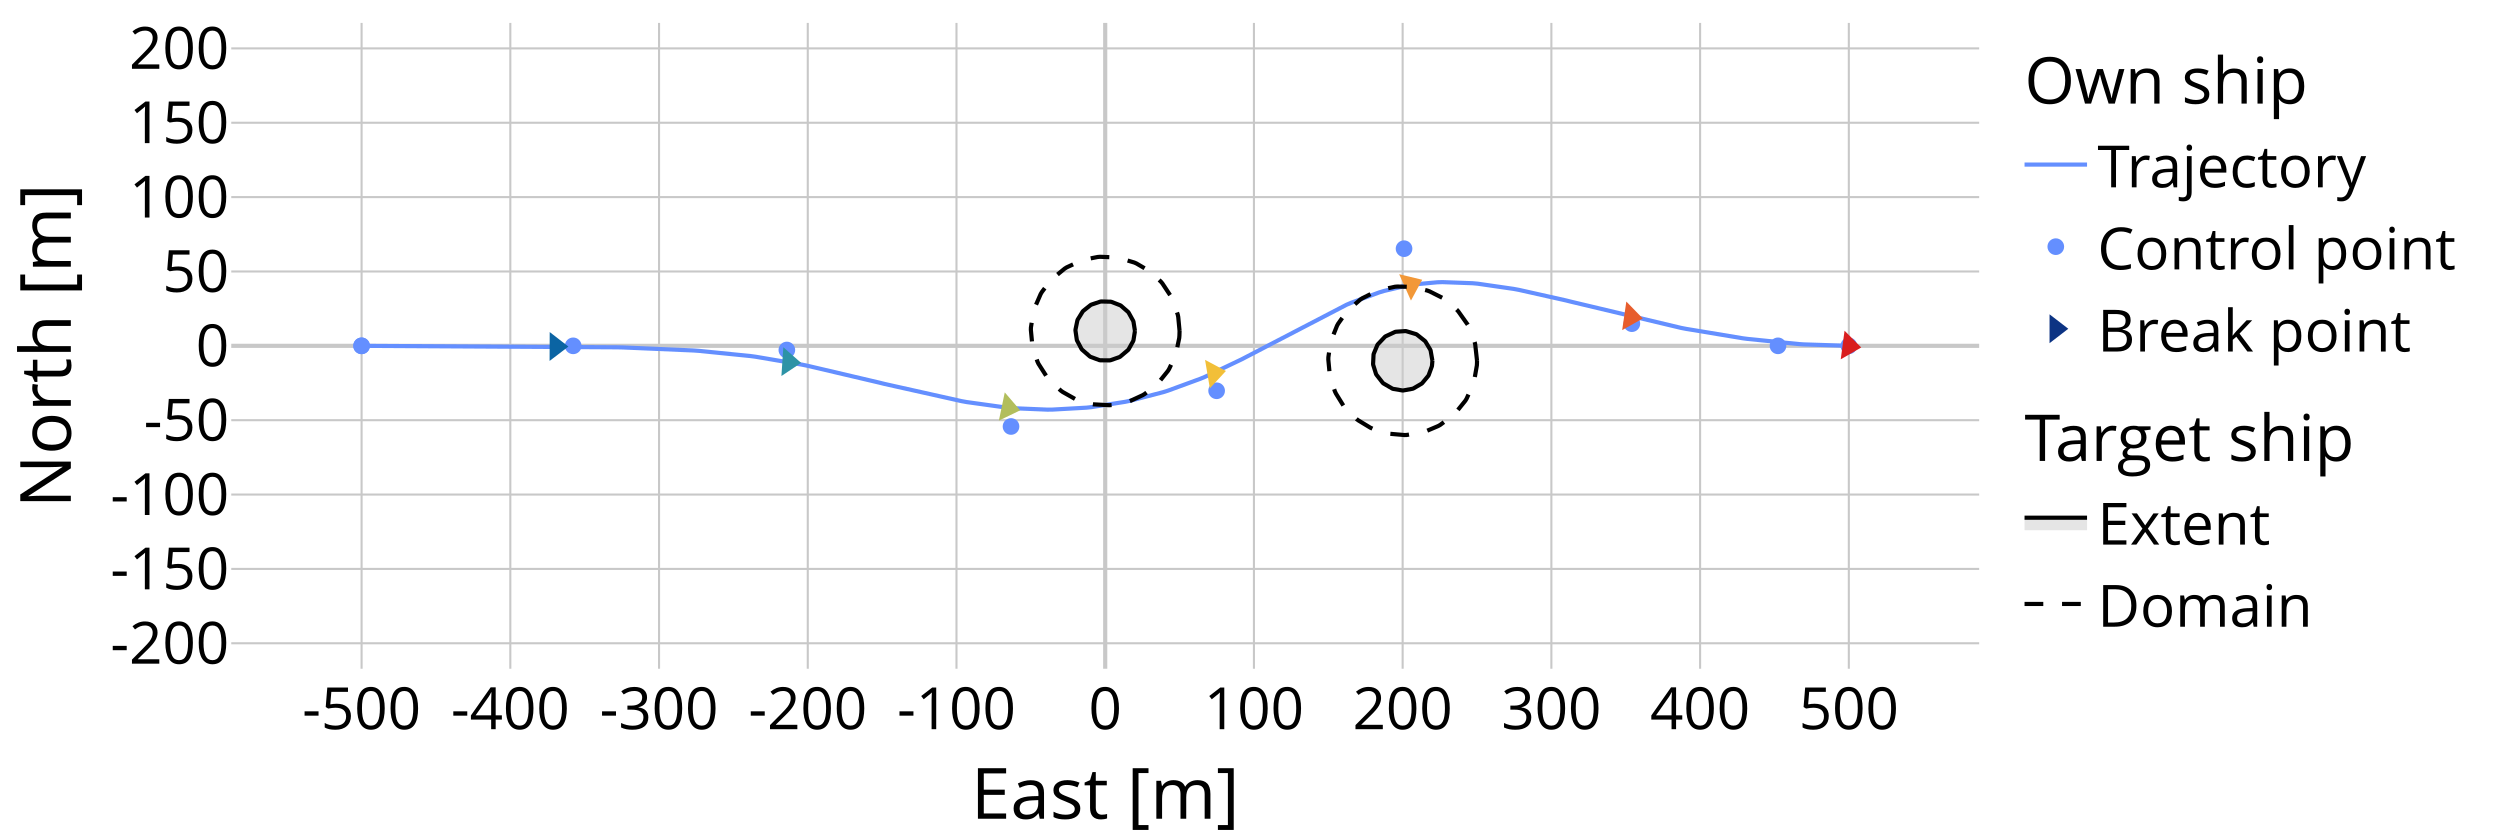
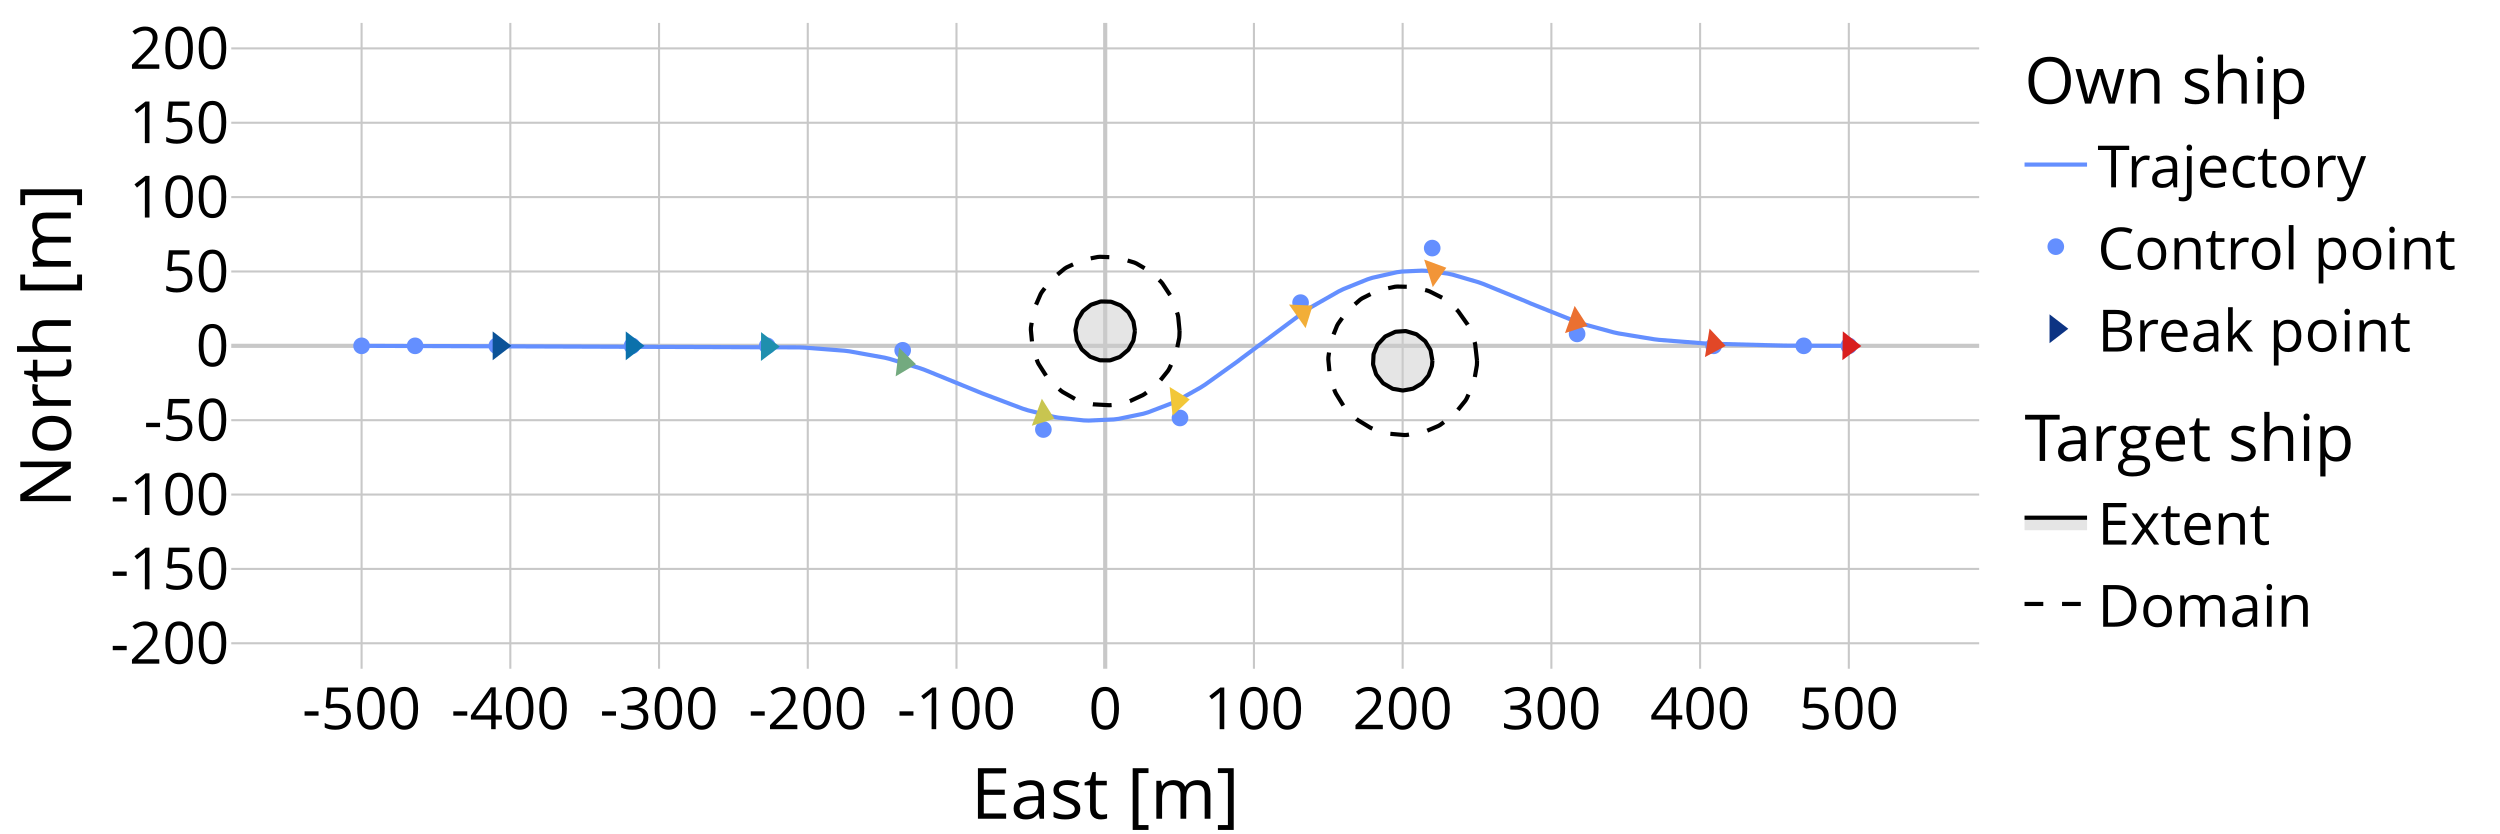
<svg xmlns="http://www.w3.org/2000/svg" class="main-svg" width="1200" height="400" style="" viewBox="0 0 1200 400">
  <rect x="0" y="0" width="1200" height="400" style="fill: rgb(255, 255, 255); fill-opacity: 1;" />
-   <defs id="defs-1f3cbf">
+   <defs id="defs-5dfc37">
    <g class="clips">
-       <clipPath id="clip1f3cbfxyplot" class="plotclip">
+       <clipPath id="clip5dfc37xyplot" class="plotclip">
        <rect width="839" height="310" />
      </clipPath>
-       <clipPath class="axesclip" id="clip1f3cbfx">
+       <clipPath class="axesclip" id="clip5dfc37x">
        <rect x="111" y="0" width="839" height="400" />
      </clipPath>
-       <clipPath class="axesclip" id="clip1f3cbfy">
+       <clipPath class="axesclip" id="clip5dfc37y">
        <rect x="0" y="11" width="1200" height="310" />
      </clipPath>
-       <clipPath class="axesclip" id="clip1f3cbfxy">
+       <clipPath class="axesclip" id="clip5dfc37xy">
        <rect x="111" y="11" width="839" height="310" />
      </clipPath>
    </g>
    <g class="gradients" />
    <g class="patterns" />
  </defs>
  <g class="bglayer" />
  <g class="layer-below">
    <g class="imagelayer" />
    <g class="shapelayer" />
  </g>
  <g class="cartesianlayer">
    <g class="subplot xy">
      <g class="layer-subplot">
        <g class="shapelayer" />
        <g class="imagelayer" />
      </g>
      <g class="minor-gridlayer">
        <g class="x" />
        <g class="y" />
      </g>
      <g class="gridlayer">
        <g class="x">
          <path class="xgrid crisp" transform="translate(173.56,0)" d="M0,11v310" style="stroke: rgb(200, 200, 200); stroke-opacity: 1; stroke-width: 1px;" />
          <path class="xgrid crisp" transform="translate(244.95,0)" d="M0,11v310" style="stroke: rgb(200, 200, 200); stroke-opacity: 1; stroke-width: 1px;" />
          <path class="xgrid crisp" transform="translate(316.34,0)" d="M0,11v310" style="stroke: rgb(200, 200, 200); stroke-opacity: 1; stroke-width: 1px;" />
          <path class="xgrid crisp" transform="translate(387.73,0)" d="M0,11v310" style="stroke: rgb(200, 200, 200); stroke-opacity: 1; stroke-width: 1px;" />
          <path class="xgrid crisp" transform="translate(459.11,0)" d="M0,11v310" style="stroke: rgb(200, 200, 200); stroke-opacity: 1; stroke-width: 1px;" />
          <path class="xgrid crisp" transform="translate(601.89,0)" d="M0,11v310" style="stroke: rgb(200, 200, 200); stroke-opacity: 1; stroke-width: 1px;" />
          <path class="xgrid crisp" transform="translate(673.27,0)" d="M0,11v310" style="stroke: rgb(200, 200, 200); stroke-opacity: 1; stroke-width: 1px;" />
          <path class="xgrid crisp" transform="translate(744.66,0)" d="M0,11v310" style="stroke: rgb(200, 200, 200); stroke-opacity: 1; stroke-width: 1px;" />
          <path class="xgrid crisp" transform="translate(816.05,0)" d="M0,11v310" style="stroke: rgb(200, 200, 200); stroke-opacity: 1; stroke-width: 1px;" />
          <path class="xgrid crisp" transform="translate(887.44,0)" d="M0,11v310" style="stroke: rgb(200, 200, 200); stroke-opacity: 1; stroke-width: 1px;" />
        </g>
        <g class="y">
          <path class="ygrid crisp" transform="translate(0,308.77)" d="M111,0h839" style="stroke: rgb(200, 200, 200); stroke-opacity: 1; stroke-width: 1px;" />
          <path class="ygrid crisp" transform="translate(0,273.08)" d="M111,0h839" style="stroke: rgb(200, 200, 200); stroke-opacity: 1; stroke-width: 1px;" />
          <path class="ygrid crisp" transform="translate(0,237.39)" d="M111,0h839" style="stroke: rgb(200, 200, 200); stroke-opacity: 1; stroke-width: 1px;" />
          <path class="ygrid crisp" transform="translate(0,201.69)" d="M111,0h839" style="stroke: rgb(200, 200, 200); stroke-opacity: 1; stroke-width: 1px;" />
          <path class="ygrid crisp" transform="translate(0,130.31)" d="M111,0h839" style="stroke: rgb(200, 200, 200); stroke-opacity: 1; stroke-width: 1px;" />
          <path class="ygrid crisp" transform="translate(0,94.61)" d="M111,0h839" style="stroke: rgb(200, 200, 200); stroke-opacity: 1; stroke-width: 1px;" />
          <path class="ygrid crisp" transform="translate(0,58.92)" d="M111,0h839" style="stroke: rgb(200, 200, 200); stroke-opacity: 1; stroke-width: 1px;" />
          <path class="ygrid crisp" transform="translate(0,23.23)" d="M111,0h839" style="stroke: rgb(200, 200, 200); stroke-opacity: 1; stroke-width: 1px;" />
        </g>
      </g>
      <g class="zerolinelayer">
        <path class="xzl zl crisp" transform="translate(530.5,0)" d="M0,11v310" style="stroke: rgb(200, 200, 200); stroke-opacity: 1; stroke-width: 2px;" />
        <path class="yzl zl crisp" transform="translate(0,166)" d="M111,0h839" style="stroke: rgb(200, 200, 200); stroke-opacity: 1; stroke-width: 2px;" />
      </g>
      <g class="layer-between">
        <g class="shapelayer" />
        <g class="imagelayer" />
      </g>
      <path class="xlines-below" />
      <path class="ylines-below" />
      <g class="overlines-below" />
      <g class="xaxislayer-below" />
      <g class="yaxislayer-below" />
      <g class="overaxes-below" />
      <g class="overplot">
-         <g class="xy" transform="translate(111,11)" clip-path="url(#clip1f3cbfxyplot)">
+         <g class="xy" transform="translate(111,11)" clip-path="url(#clip5dfc37xyplot)">
          <g class="scatterlayer mlayer">
-             <g class="trace scatter traceb32859" style="stroke-miterlimit: 2; opacity: 1;">
-               <g class="fills" />
-               <g class="errorbars" />
-               <g class="lines">
-                 <path class="js-line" d="M62.56,155L185.21,155.71L187.94,155.77L221.93,157.23L224.45,157.41L249.28,159.91L251.74,160.24L273.86,164.01L276.33,164.51L311.02,172.65L313.5,173.27L350.55,181.55L353,181.99L372.46,184.7L374.87,184.92L391.63,185.62L394,185.61L410.49,184.68L412.82,184.43L429.03,181.88L431.33,181.4L447.27,177.25L449.53,176.54L465.2,170.8L467.42,169.87L485.01,161.47L487.2,160.33L535.34,135.28L537.56,134.33L551.05,129.35L553.33,128.66L564.84,125.96L567.17,125.58L578.99,124.49L581.38,124.42L595.89,124.95L598.34,125.18L615.62,127.68L618.11,128.15L640.67,133.21L643.19,133.84L695.89,146.39L698.38,146.87L725.56,151.38L728.02,151.7L752.39,154.15L754.81,154.31L776.44,155" style="vector-effect: none; fill: none; stroke: rgb(100, 143, 255); stroke-opacity: 1; stroke-width: 2px; opacity: 1;" />
-               </g>
-               <g class="points" />
-               <g class="text" />
-             </g>
-             <g class="trace scatter tracee69560" style="stroke-miterlimit: 2; opacity: 1;">
+             <g class="trace scatter trace4c0be0" style="stroke-miterlimit: 2; opacity: 1;">
+               <g class="fills" />
+               <g class="errorbars" />
+               <g class="lines">
+                 <path class="js-line" d="M62.56,155L272.72,155.75L275.11,155.85L294.31,157.34L296.72,157.64L313.64,160.69L316.07,161.28L330.7,165.78L333.15,166.67L357.75,176.7L360.21,177.72L379.9,185.16L382.36,185.94L394.61,189.03L397.05,189.48L409.19,190.79L411.6,190.87L423.59,190.33L425.97,190.04L437.76,187.6L440.09,186.91L451.62,182.51L453.9,181.43L465.14,175.09L467.37,173.67L482.79,162.66L484.98,160.99L515.78,138.05L518.02,136.6L531.59,128.86L533.87,127.75L545.43,123.08L547.76,122.33L559.56,119.66L561.94,119.34L571.55,118.9L573.98,119.01L583.76,120.3L586.23,120.83L598.65,124.47L601.15,125.36L621.22,133.58L623.74,134.67L646.25,143.68L648.73,144.5L663.5,148.52L665.95,149.05L682.98,151.85L685.39,152.14L707.07,153.84L709.47,153.96L745.39,154.9L747.78,154.92L776.44,155" style="vector-effect: none; fill: none; stroke: rgb(100, 143, 255); stroke-opacity: 1; stroke-width: 2px; opacity: 1;" />
+               </g>
+               <g class="points" />
+               <g class="text" />
+             </g>
+             <g class="trace scatter trace73c33b" style="stroke-miterlimit: 2; opacity: 1;">
              <g class="fills" />
              <g class="errorbars" />
              <g class="lines" />
              <g class="points">
                <path class="point" transform="translate(62.56,155)" d="M4,0A4,4 0 1,1 0,-4A4,4 0 0,1 4,0Z" style="opacity: 1; stroke-width: 0px; fill: rgb(100, 143, 255); fill-opacity: 1;" />
-                 <path class="point" transform="translate(62.56,155)" d="M4,0A4,4 0 1,1 0,-4A4,4 0 0,1 4,0Z" style="opacity: 1; stroke-width: 0px; fill: rgb(100, 143, 255); fill-opacity: 1;" />
-                 <path class="point" transform="translate(164.13,155)" d="M4,0A4,4 0 1,1 0,-4A4,4 0 0,1 4,0Z" style="opacity: 1; stroke-width: 0px; fill: rgb(100, 143, 255); fill-opacity: 1;" />
-                 <path class="point" transform="translate(266.69,157)" d="M4,0A4,4 0 1,1 0,-4A4,4 0 0,1 4,0Z" style="opacity: 1; stroke-width: 0px; fill: rgb(100, 143, 255); fill-opacity: 1;" />
-                 <path class="point" transform="translate(374.29,193.71)" d="M4,0A4,4 0 1,1 0,-4A4,4 0 0,1 4,0Z" style="opacity: 1; stroke-width: 0px; fill: rgb(100, 143, 255); fill-opacity: 1;" />
-                 <path class="point" transform="translate(472.98,176.57)" d="M4,0A4,4 0 1,1 0,-4A4,4 0 0,1 4,0Z" style="opacity: 1; stroke-width: 0px; fill: rgb(100, 143, 255); fill-opacity: 1;" />
-                 <path class="point" transform="translate(562.94,108.37)" d="M4,0A4,4 0 1,1 0,-4A4,4 0 0,1 4,0Z" style="opacity: 1; stroke-width: 0px; fill: rgb(100, 143, 255); fill-opacity: 1;" />
-                 <path class="point" transform="translate(672.29,144.36)" d="M4,0A4,4 0 1,1 0,-4A4,4 0 0,1 4,0Z" style="opacity: 1; stroke-width: 0px; fill: rgb(100, 143, 255); fill-opacity: 1;" />
-                 <path class="point" transform="translate(742.44,155)" d="M4,0A4,4 0 1,1 0,-4A4,4 0 0,1 4,0Z" style="opacity: 1; stroke-width: 0px; fill: rgb(100, 143, 255); fill-opacity: 1;" />
+                 <path class="point" transform="translate(88.25,155)" d="M4,0A4,4 0 1,1 0,-4A4,4 0 0,1 4,0Z" style="opacity: 1; stroke-width: 0px; fill: rgb(100, 143, 255); fill-opacity: 1;" />
+                 <path class="point" transform="translate(127.46,155)" d="M4,0A4,4 0 1,1 0,-4A4,4 0 0,1 4,0Z" style="opacity: 1; stroke-width: 0px; fill: rgb(100, 143, 255); fill-opacity: 1;" />
+                 <path class="point" transform="translate(192.36,155)" d="M4,0A4,4 0 1,1 0,-4A4,4 0 0,1 4,0Z" style="opacity: 1; stroke-width: 0px; fill: rgb(100, 143, 255); fill-opacity: 1;" />
+                 <path class="point" transform="translate(257.26,155)" d="M4,0A4,4 0 1,1 0,-4A4,4 0 0,1 4,0Z" style="opacity: 1; stroke-width: 0px; fill: rgb(100, 143, 255); fill-opacity: 1;" />
+                 <path class="point" transform="translate(322.29,157.14)" d="M4,0A4,4 0 1,1 0,-4A4,4 0 0,1 4,0Z" style="opacity: 1; stroke-width: 0px; fill: rgb(100, 143, 255); fill-opacity: 1;" />
+                 <path class="point" transform="translate(389.82,195.17)" d="M4,0A4,4 0 1,1 0,-4A4,4 0 0,1 4,0Z" style="opacity: 1; stroke-width: 0px; fill: rgb(100, 143, 255); fill-opacity: 1;" />
+                 <path class="point" transform="translate(455.39,189.63)" d="M4,0A4,4 0 1,1 0,-4A4,4 0 0,1 4,0Z" style="opacity: 1; stroke-width: 0px; fill: rgb(100, 143, 255); fill-opacity: 1;" />
+                 <path class="point" transform="translate(513.28,134.26)" d="M4,0A4,4 0 1,1 0,-4A4,4 0 0,1 4,0Z" style="opacity: 1; stroke-width: 0px; fill: rgb(100, 143, 255); fill-opacity: 1;" />
+                 <path class="point" transform="translate(576.46,108.08)" d="M4,0A4,4 0 1,1 0,-4A4,4 0 0,1 4,0Z" style="opacity: 1; stroke-width: 0px; fill: rgb(100, 143, 255); fill-opacity: 1;" />
+                 <path class="point" transform="translate(646.01,149.28)" d="M4,0A4,4 0 1,1 0,-4A4,4 0 0,1 4,0Z" style="opacity: 1; stroke-width: 0px; fill: rgb(100, 143, 255); fill-opacity: 1;" />
+                 <path class="point" transform="translate(711.54,155)" d="M4,0A4,4 0 1,1 0,-4A4,4 0 0,1 4,0Z" style="opacity: 1; stroke-width: 0px; fill: rgb(100, 143, 255); fill-opacity: 1;" />
+                 <path class="point" transform="translate(754.8,155)" d="M4,0A4,4 0 1,1 0,-4A4,4 0 0,1 4,0Z" style="opacity: 1; stroke-width: 0px; fill: rgb(100, 143, 255); fill-opacity: 1;" />
                <path class="point" transform="translate(776.44,155)" d="M4,0A4,4 0 1,1 0,-4A4,4 0 0,1 4,0Z" style="opacity: 1; stroke-width: 0px; fill: rgb(100, 143, 255); fill-opacity: 1;" />
              </g>
              <g class="text" />
            </g>
-             <g class="trace scatter tracebbb004" style="stroke-miterlimit: 2; opacity: 1;">
+             <g class="trace scatter trace574414" style="stroke-miterlimit: 2; opacity: 1;">
              <g class="fills" />
              <g class="errorbars" />
              <g class="lines" />
              <g class="points">
                <path class="point" transform="translate(62.56,155)" d="M0,0Z" style="opacity: 1; stroke-width: 0px; fill: rgb(12, 51, 131); fill-opacity: 1;" />
-                 <path class="point" transform="translate(155.83,155.33)" d="M-2.975,-6.941L-3.025,6.919L6,0.021Z" style="opacity: 1; stroke-width: 0px; fill: rgb(11, 100, 163); fill-opacity: 1;" />
-                 <path class="point" transform="translate(267.53,162.78)" d="M-2.532,-7.114L-3.454,6.715L5.987,0.399Z" style="opacity: 1; stroke-width: 0px; fill: rgb(45, 147, 166); fill-opacity: 1;" />
-                 <path class="point" transform="translate(372.81,184.73)" d="M-1.523,-7.396L-4.351,6.172L5.874,1.224Z" style="opacity: 1; stroke-width: 0px; fill: rgb(178, 190, 92); fill-opacity: 1;" />
-                 <path class="point" transform="translate(471.53,168.06)" d="M-4.112,-6.334L-1.804,7.333L5.916,-0.999Z" style="opacity: 1; stroke-width: 0px; fill: rgb(242, 191, 56); fill-opacity: 1;" />
-                 <path class="point" transform="translate(566.17,125.73)" d="M-5.568,-5.101L0.091,7.551L5.477,-2.45Z" style="opacity: 1; stroke-width: 0px; fill: rgb(242, 152, 56); fill-opacity: 1;" />
-                 <path class="point" transform="translate(671.61,141.02)" d="M-1.975,-7.289L-3.963,6.428L5.938,0.861Z" style="opacity: 1; stroke-width: 0px; fill: rgb(231, 93, 45); fill-opacity: 1;" />
-                 <path class="point" transform="translate(776.44,155)" d="M-2.057,-7.266L-3.89,6.473L5.947,0.793Z" style="opacity: 1; stroke-width: 0px; fill: rgb(217, 30, 30); fill-opacity: 1;" />
-               </g>
-               <g class="text" />
-             </g>
-             <g class="trace scatter trace1184fa" style="stroke-miterlimit: 2; opacity: 1;">
+                 <path class="point" transform="translate(128.48,155)" d="M-3,-6.93L-3,6.93L6,-3.6739403974420594e-16Z" style="opacity: 1; stroke-width: 0px; fill: rgb(11, 82, 151); fill-opacity: 1;" />
+                 <path class="point" transform="translate(192.36,155)" d="M-3,-6.93L-3,6.93L6,-3.6739403974420594e-16Z" style="opacity: 1; stroke-width: 0px; fill: rgb(11, 113, 171); fill-opacity: 1;" />
+                 <path class="point" transform="translate(257.28,155.36)" d="M-2.962,-6.946L-3.038,6.913L6,0.033Z" style="opacity: 1; stroke-width: 0px; fill: rgb(31, 143, 174); fill-opacity: 1;" />
+                 <path class="point" transform="translate(322.71,163.12)" d="M-2.162,-7.235L-3.796,6.528L5.958,0.707Z" style="opacity: 1; stroke-width: 0px; fill: rgb(115, 170, 127); fill-opacity: 1;" />
+                 <path class="point" transform="translate(389.49,187.91)" d="M-0.402,-7.541L-5.224,5.453L5.625,2.088Z" style="opacity: 1; stroke-width: 0px; fill: rgb(200, 197, 80); fill-opacity: 1;" />
+                 <path class="point" transform="translate(454.11,181.33)" d="M-3.687,-6.59L-2.282,7.198L5.969,-0.608Z" style="opacity: 1; stroke-width: 0px; fill: rgb(242, 199, 56); fill-opacity: 1;" />
+                 <path class="point" transform="translate(514.16,139.13)" d="M-6.439,-3.945L1.53,7.395L4.909,-3.45Z" style="opacity: 1; stroke-width: 0px; fill: rgb(242, 174, 56); fill-opacity: 1;" />
+                 <path class="point" transform="translate(577.52,119.31)" d="M-4.932,-5.719L-0.795,7.51L5.726,-1.791Z" style="opacity: 1; stroke-width: 0px; fill: rgb(242, 149, 56); fill-opacity: 1;" />
+                 <path class="point" transform="translate(645.34,143.36)" d="M-0.511,-7.534L-5.144,5.529L5.655,2.006Z" style="opacity: 1; stroke-width: 0px; fill: rgb(235, 112, 49); fill-opacity: 1;" />
+                 <path class="point" transform="translate(711.43,154.05)" d="M-1.856,-7.32L-4.067,6.363L5.923,0.957Z" style="opacity: 1; stroke-width: 0px; fill: rgb(226, 71, 39); fill-opacity: 1;" />
+                 <path class="point" transform="translate(776.44,155)" d="M-2.898,-6.973L-3.101,6.885L5.999,0.088Z" style="opacity: 1; stroke-width: 0px; fill: rgb(217, 30, 30); fill-opacity: 1;" />
+               </g>
+               <g class="text" />
+             </g>
+             <g class="trace scatter trace4a81a6" style="stroke-miterlimit: 2; opacity: 1;">
              <g class="fills">
                <g>
                  <path class="js-fill" d="M433.78,147.86L433.07,143.43L432.92,143L430.75,139.07L430.47,138.72L427.09,135.77L426.7,135.53L422.52,133.91L422.08,133.82L417.59,133.71L417.14,133.78L412.89,135.21L412.49,135.42L408.98,138.21L408.68,138.55L406.32,142.37L406.15,142.79L405.24,147.19L405.22,147.64L405.86,152.08L406,152.51L408.11,156.47L408.39,156.83L412.1,160.07L412.49,160.3L416.7,161.86L417.14,161.94L421.63,161.98L422.08,161.9L426.31,160.41L426.7,160.19L430.47,157L430.75,156.65L432.92,152.72L433.07,152.29L433.78,147.86Z" style="fill: rgb(204, 204, 204); fill-opacity: 0.5; stroke-width: 0;" />
                </g>
              </g>
              <g class="errorbars" />
              <g class="lines">
                <path class="js-line" d="M433.78,147.86L433.07,143.43L432.92,143L430.75,139.07L430.47,138.72L427.09,135.77L426.7,135.53L422.52,133.91L422.08,133.82L417.59,133.71L417.14,133.78L412.89,135.21L412.49,135.42L408.98,138.21L408.68,138.55L406.32,142.37L406.15,142.79L405.24,147.19L405.22,147.64L405.86,152.08L406,152.51L408.11,156.47L408.39,156.83L412.1,160.07L412.49,160.3L416.7,161.86L417.14,161.94L421.63,161.98L422.08,161.9L426.31,160.41L426.7,160.19L430.47,157L430.75,156.65L432.92,152.72L433.07,152.29L433.78,147.86" style="vector-effect: none; fill: none; stroke: rgb(0, 0, 0); stroke-opacity: 1; stroke-width: 2px; opacity: 1;" />
              </g>
              <g class="points" />
              <g class="text" />
            </g>
-             <g class="trace scatter tracebc6348" style="stroke-miterlimit: 2; opacity: 1;">
+             <g class="trace scatter tracead4c59" style="stroke-miterlimit: 2; opacity: 1;">
              <g class="fills" />
              <g class="errorbars" />
              <g class="lines">
                <path class="js-line" d="M455.19,147.86L454.55,141.14L454.33,140.04L451.76,132.59L451.26,131.58L446.92,125.01L446.19,124.16L441.25,119.56L440.34,118.89L434.51,115.48L433.48,115.02L425.94,112.75L424.83,112.57L416.97,112.26L415.84,112.36L409.22,113.68L408.15,114.02L401.01,117.33L400.05,117.93L393.96,122.92L393.19,123.74L389.12,129.13L388.54,130.1L385.4,137.31L385.08,138.4L383.85,146.17L383.81,147.3L384.56,155.14L384.8,156.23L387,162.62L387.48,163.64L391.72,170.27L392.44,171.14L398.2,176.5L399.12,177.16L405,180.48L406.04,180.92L412.5,182.86L413.61,183.07L421.47,183.5L422.6,183.42L430.32,181.88L431.38,181.52L437.51,178.68L438.47,178.09L443.83,173.98L444.64,173.2L449.58,167.07L450.17,166.11L453.06,160.01L453.43,158.94L455.03,151.24L455.12,150.11L455.19,147.86" style="vector-effect: none; fill: none; stroke: rgb(0, 0, 0); stroke-opacity: 1; stroke-dasharray: 9px, 9px; stroke-width: 2px; opacity: 1;" />
              </g>
              <g class="points" />
              <g class="text" />
            </g>
-             <g class="trace scatter tracec55b66" style="stroke-miterlimit: 2; opacity: 1;">
+             <g class="trace scatter trace1375f8" style="stroke-miterlimit: 2; opacity: 1;">
              <g class="fills">
                <g>
                  <path class="js-fill" d="M576.55,162.14L575.7,157.28L575.54,156.86L573.24,153L572.95,152.66L569.09,149.59L568.69,149.38L563.96,147.96L563.51,147.92L559.03,148.23L558.6,148.34L554.12,150.42L553.75,150.68L550.36,154.27L550.12,154.65L548.4,158.79L548.3,159.23L548.08,163.71L548.14,164.16L549.47,168.45L549.67,168.85L552.71,172.74L553.05,173.04L557.31,175.52L557.73,175.67L562.16,176.42L562.61,176.41L567.03,175.6L567.45,175.44L571.33,173.18L571.67,172.89L574.54,169.44L574.77,169.05L576.3,164.83L576.37,164.38L576.55,162.14Z" style="fill: rgb(204, 204, 204); fill-opacity: 0.5; stroke-width: 0;" />
                </g>
              </g>
              <g class="errorbars" />
              <g class="lines">
                <path class="js-line" d="M576.55,162.14L575.7,157.28L575.54,156.86L573.24,153L572.95,152.66L569.09,149.59L568.69,149.38L563.96,147.96L563.51,147.92L559.03,148.23L558.6,148.34L554.12,150.42L553.75,150.68L550.36,154.27L550.12,154.65L548.4,158.79L548.3,159.23L548.08,163.71L548.14,164.16L549.47,168.45L549.67,168.85L552.71,172.74L553.05,173.04L557.31,175.52L557.73,175.67L562.16,176.42L562.61,176.41L567.03,175.6L567.45,175.44L571.33,173.18L571.67,172.89L574.54,169.44L574.77,169.05L576.3,164.83L576.37,164.38L576.55,162.14" style="vector-effect: none; fill: none; stroke: rgb(0, 0, 0); stroke-opacity: 1; stroke-width: 2px; opacity: 1;" />
              </g>
              <g class="points" />
              <g class="text" />
            </g>
-             <g class="trace scatter trace113bf9" style="stroke-miterlimit: 2; opacity: 1;">
+             <g class="trace scatter trace313758" style="stroke-miterlimit: 2; opacity: 1;">
              <g class="fills" />
              <g class="errorbars" />
              <g class="lines">
                <path class="js-line" d="M597.97,162.14L597.1,154.31L596.84,153.22L594.04,145.86L593.51,144.86L588.96,138.44L588.2,137.61L582.19,132.52L581.25,131.91L575.21,128.87L574.16,128.48L567.61,126.85L566.49,126.7L559.74,126.54L558.62,126.63L550.92,128.3L549.86,128.67L542.83,132.21L541.89,132.84L535.96,138.02L535.22,138.86L531.32,144.37L530.77,145.36L527.86,152.67L527.58,153.77L526.62,160.45L526.59,161.58L527.33,169.41L527.58,170.51L529.77,176.9L530.26,177.92L533.8,183.66L534.49,184.55L540.08,190.1L540.98,190.78L546.75,194.28L547.77,194.75L554.17,196.9L555.28,197.14L563.12,197.82L564.25,197.78L572.01,196.48L573.09,196.15L579.3,193.51L580.28,192.96L586.6,188.26L587.41,187.48L592.36,181.35L592.95,180.39L596.2,173.22L596.54,172.15L597.9,164.39L597.95,163.27L597.97,162.14" style="vector-effect: none; fill: none; stroke: rgb(0, 0, 0); stroke-opacity: 1; stroke-dasharray: 9px, 9px; stroke-width: 2px; opacity: 1;" />
              </g>
              <g class="points" />
              <g class="text" />
            </g>
          </g>
        </g>
      </g>
      <path class="xlines-above crisp" d="M0,0" style="fill: none;" />
      <path class="ylines-above crisp" d="M0,0" style="fill: none;" />
      <g class="overlines-above" />
      <g class="xaxislayer-above">
        <g class="xtick">
          <text text-anchor="middle" x="0" y="350" transform="translate(173.56,0)" style="font-family: 'Open Sans', verdana, arial, sans-serif; font-size: 28px; fill: rgb(0, 0, 0); fill-opacity: 1; white-space: pre; opacity: 1;">-500</text>
        </g>
        <g class="xtick">
          <text text-anchor="middle" x="0" y="350" style="font-family: 'Open Sans', verdana, arial, sans-serif; font-size: 28px; fill: rgb(0, 0, 0); fill-opacity: 1; white-space: pre; opacity: 1;" transform="translate(244.95,0)">-400</text>
        </g>
        <g class="xtick">
          <text text-anchor="middle" x="0" y="350" style="font-family: 'Open Sans', verdana, arial, sans-serif; font-size: 28px; fill: rgb(0, 0, 0); fill-opacity: 1; white-space: pre; opacity: 1;" transform="translate(316.34,0)">-300</text>
        </g>
        <g class="xtick">
          <text text-anchor="middle" x="0" y="350" style="font-family: 'Open Sans', verdana, arial, sans-serif; font-size: 28px; fill: rgb(0, 0, 0); fill-opacity: 1; white-space: pre; opacity: 1;" transform="translate(387.73,0)">-200</text>
        </g>
        <g class="xtick">
          <text text-anchor="middle" x="0" y="350" style="font-family: 'Open Sans', verdana, arial, sans-serif; font-size: 28px; fill: rgb(0, 0, 0); fill-opacity: 1; white-space: pre; opacity: 1;" transform="translate(459.11,0)">-100</text>
        </g>
        <g class="xtick">
          <text text-anchor="middle" x="0" y="350" style="font-family: 'Open Sans', verdana, arial, sans-serif; font-size: 28px; fill: rgb(0, 0, 0); fill-opacity: 1; white-space: pre; opacity: 1;" transform="translate(530.5,0)">0</text>
        </g>
        <g class="xtick">
          <text text-anchor="middle" x="0" y="350" style="font-family: 'Open Sans', verdana, arial, sans-serif; font-size: 28px; fill: rgb(0, 0, 0); fill-opacity: 1; white-space: pre; opacity: 1;" transform="translate(601.89,0)">100</text>
        </g>
        <g class="xtick">
          <text text-anchor="middle" x="0" y="350" style="font-family: 'Open Sans', verdana, arial, sans-serif; font-size: 28px; fill: rgb(0, 0, 0); fill-opacity: 1; white-space: pre; opacity: 1;" transform="translate(673.27,0)">200</text>
        </g>
        <g class="xtick">
          <text text-anchor="middle" x="0" y="350" style="font-family: 'Open Sans', verdana, arial, sans-serif; font-size: 28px; fill: rgb(0, 0, 0); fill-opacity: 1; white-space: pre; opacity: 1;" transform="translate(744.66,0)">300</text>
        </g>
        <g class="xtick">
          <text text-anchor="middle" x="0" y="350" style="font-family: 'Open Sans', verdana, arial, sans-serif; font-size: 28px; fill: rgb(0, 0, 0); fill-opacity: 1; white-space: pre; opacity: 1;" transform="translate(816.05,0)">400</text>
        </g>
        <g class="xtick">
          <text text-anchor="middle" x="0" y="350" style="font-family: 'Open Sans', verdana, arial, sans-serif; font-size: 28px; fill: rgb(0, 0, 0); fill-opacity: 1; white-space: pre; opacity: 1;" transform="translate(887.44,0)">500</text>
        </g>
      </g>
      <g class="yaxislayer-above">
        <g class="ytick">
          <text text-anchor="end" x="110" y="9.8" transform="translate(0,308.77)" style="font-family: 'Open Sans', verdana, arial, sans-serif; font-size: 28px; fill: rgb(0, 0, 0); fill-opacity: 1; white-space: pre; opacity: 1;">-200</text>
        </g>
        <g class="ytick">
          <text text-anchor="end" x="110" y="9.8" style="font-family: 'Open Sans', verdana, arial, sans-serif; font-size: 28px; fill: rgb(0, 0, 0); fill-opacity: 1; white-space: pre; opacity: 1;" transform="translate(0,273.08)">-150</text>
        </g>
        <g class="ytick">
          <text text-anchor="end" x="110" y="9.8" style="font-family: 'Open Sans', verdana, arial, sans-serif; font-size: 28px; fill: rgb(0, 0, 0); fill-opacity: 1; white-space: pre; opacity: 1;" transform="translate(0,237.39)">-100</text>
        </g>
        <g class="ytick">
          <text text-anchor="end" x="110" y="9.8" style="font-family: 'Open Sans', verdana, arial, sans-serif; font-size: 28px; fill: rgb(0, 0, 0); fill-opacity: 1; white-space: pre; opacity: 1;" transform="translate(0,201.69)">-50</text>
        </g>
        <g class="ytick">
          <text text-anchor="end" x="110" y="9.8" style="font-family: 'Open Sans', verdana, arial, sans-serif; font-size: 28px; fill: rgb(0, 0, 0); fill-opacity: 1; white-space: pre; opacity: 1;" transform="translate(0,166)">0</text>
        </g>
        <g class="ytick">
          <text text-anchor="end" x="110" y="9.8" style="font-family: 'Open Sans', verdana, arial, sans-serif; font-size: 28px; fill: rgb(0, 0, 0); fill-opacity: 1; white-space: pre; opacity: 1;" transform="translate(0,130.31)">50</text>
        </g>
        <g class="ytick">
          <text text-anchor="end" x="110" y="9.8" style="font-family: 'Open Sans', verdana, arial, sans-serif; font-size: 28px; fill: rgb(0, 0, 0); fill-opacity: 1; white-space: pre; opacity: 1;" transform="translate(0,94.61)">100</text>
        </g>
        <g class="ytick">
          <text text-anchor="end" x="110" y="9.8" style="font-family: 'Open Sans', verdana, arial, sans-serif; font-size: 28px; fill: rgb(0, 0, 0); fill-opacity: 1; white-space: pre; opacity: 1;" transform="translate(0,58.92)">150</text>
        </g>
        <g class="ytick">
          <text text-anchor="end" x="110" y="9.8" style="font-family: 'Open Sans', verdana, arial, sans-serif; font-size: 28px; fill: rgb(0, 0, 0); fill-opacity: 1; white-space: pre; opacity: 1;" transform="translate(0,23.23)">200</text>
        </g>
      </g>
      <g class="overaxes-above" />
    </g>
  </g>
  <g class="polarlayer" />
  <g class="smithlayer" />
  <g class="ternarylayer" />
  <g class="geolayer" />
  <g class="funnelarealayer" />
  <g class="pielayer" />
  <g class="iciclelayer" />
  <g class="treemaplayer" />
  <g class="sunburstlayer" />
  <g class="glimages" />
-   <defs id="topdefs-1f3cbf">
+   <defs id="topdefs-5dfc37">
    <g class="clips" />
-     <clipPath id="legend1f3cbf">
+     <clipPath id="legend5dfc37">
      <rect width="228" height="304" x="0" y="0" />
    </clipPath>
  </defs>
  <g class="layer-above">
    <g class="imagelayer" />
    <g class="shapelayer" />
  </g>
  <g class="infolayer">
    <g class="legend" pointer-events="all" transform="translate(966.78,11)">
      <rect class="bg" shape-rendering="crispEdges" width="228" height="304" x="0" y="0" style="stroke: rgb(68, 68, 68); stroke-opacity: 1; fill: rgb(255, 255, 255); fill-opacity: 1; stroke-width: 0px;" />
-       <g class="scrollbox" transform="" clip-path="url(#legend1f3cbf)">
+       <g class="scrollbox" transform="" clip-path="url(#legend5dfc37)">
        <g class="groups" transform="">
          <g class="traces" transform="translate(0,26.65)" style="opacity: 1;">
            <text class="legendtext" text-anchor="start" x="5" y="12.09" style="font-family: 'Open Sans', verdana, arial, sans-serif; font-size: 31px; fill: rgb(0, 0, 0); fill-opacity: 1; white-space: pre;">Own ship</text>
            <g class="layers">
              <g class="legendfill" />
              <g class="legendlines" />
              <g class="legendsymbols">
                <g class="legendpoints" />
              </g>
            </g>
            <rect class="legendtoggle" x="0" y="-21.65" width="222.656" height="43.3" style="fill: rgb(0, 0, 0); fill-opacity: 0;" />
          </g>
          <g class="traces" transform="translate(0,68)" style="opacity: 1;">
            <text class="legendtext" text-anchor="start" x="40" y="10.92" style="font-family: 'Open Sans', verdana, arial, sans-serif; font-size: 28px; fill: rgb(0, 0, 0); fill-opacity: 1; white-space: pre;">Trajectory</text>
            <g class="layers" style="opacity: 1;">
              <g class="legendfill" />
              <g class="legendlines">
                <path class="js-line" d="M5,0h30" style="fill: none; stroke: rgb(100, 143, 255); stroke-opacity: 1; stroke-width: 2px;" />
              </g>
              <g class="legendsymbols">
                <g class="legendpoints" />
              </g>
            </g>
            <rect class="legendtoggle" x="0" y="-19.7" width="222.656" height="39.4" style="fill: rgb(0, 0, 0); fill-opacity: 0;" />
          </g>
          <g class="traces" transform="translate(0,107.4)" style="opacity: 1;">
            <text class="legendtext" text-anchor="start" x="40" y="10.92" style="font-family: 'Open Sans', verdana, arial, sans-serif; font-size: 28px; fill: rgb(0, 0, 0); fill-opacity: 1; white-space: pre;">Control point</text>
            <g class="layers" style="opacity: 1;">
              <g class="legendfill" />
              <g class="legendlines" />
              <g class="legendsymbols">
                <g class="legendpoints">
                  <path class="scatterpts" transform="translate(20,0)" d="M4,0A4,4 0 1,1 0,-4A4,4 0 0,1 4,0Z" style="opacity: 1; stroke-width: 0px; fill: rgb(100, 143, 255); fill-opacity: 1;" />
                </g>
              </g>
            </g>
            <rect class="legendtoggle" x="0" y="-19.7" width="222.656" height="39.4" style="fill: rgb(0, 0, 0); fill-opacity: 0;" />
          </g>
          <g class="traces" transform="translate(0,146.8)" style="opacity: 1;">
            <text class="legendtext" text-anchor="start" x="40" y="10.92" style="font-family: 'Open Sans', verdana, arial, sans-serif; font-size: 28px; fill: rgb(0, 0, 0); fill-opacity: 1; white-space: pre;">Break point</text>
            <g class="layers" style="opacity: 1;">
              <g class="legendfill" />
              <g class="legendlines" />
              <g class="legendsymbols">
                <g class="legendpoints">
                  <path class="scatterpts" transform="translate(20,0)" d="M-3,-6.93L-3,6.93L6,-3.6739403974420594e-16Z" style="opacity: 1; stroke-width: 0px; fill: rgb(12, 51, 131); fill-opacity: 1;" />
                </g>
              </g>
            </g>
            <rect class="legendtoggle" x="0" y="-19.7" width="222.656" height="39.4" style="fill: rgb(0, 0, 0); fill-opacity: 0;" />
          </g>
        </g>
        <g class="groups" transform="translate(0,10)">
          <g class="traces" transform="translate(0,188.15)" style="opacity: 1;">
            <text class="legendtext" text-anchor="start" x="5" y="12.09" style="font-family: 'Open Sans', verdana, arial, sans-serif; font-size: 31px; fill: rgb(0, 0, 0); fill-opacity: 1; white-space: pre;">Target ship</text>
            <g class="layers">
              <g class="legendfill" />
              <g class="legendlines" />
              <g class="legendsymbols">
                <g class="legendpoints" />
              </g>
            </g>
            <rect class="legendtoggle" x="0" y="-21.65" width="222.656" height="43.3" style="fill: rgb(0, 0, 0); fill-opacity: 0;" />
          </g>
          <g class="traces" transform="translate(0,229.5)" style="opacity: 1;">
            <text class="legendtext" text-anchor="start" x="40" y="10.92" style="font-family: 'Open Sans', verdana, arial, sans-serif; font-size: 28px; fill: rgb(0, 0, 0); fill-opacity: 1; white-space: pre;">Extent</text>
            <g class="layers" style="opacity: 1;">
              <g class="legendfill">
                <path class="js-fill" d="M5,-2h30v6h-30z" style="stroke-width: 0; fill: rgb(204, 204, 204); fill-opacity: 0.5;" />
              </g>
              <g class="legendlines">
                <path class="js-line" d="M5,-2h30" style="fill: none; stroke: rgb(0, 0, 0); stroke-opacity: 1; stroke-width: 2px;" />
              </g>
              <g class="legendsymbols">
                <g class="legendpoints" />
              </g>
            </g>
            <rect class="legendtoggle" x="0" y="-19.7" width="222.656" height="39.4" style="fill: rgb(0, 0, 0); fill-opacity: 0;" />
          </g>
          <g class="traces" transform="translate(0,268.9)" style="opacity: 1;">
            <text class="legendtext" text-anchor="start" x="40" y="10.92" style="font-family: 'Open Sans', verdana, arial, sans-serif; font-size: 28px; fill: rgb(0, 0, 0); fill-opacity: 1; white-space: pre;">Domain</text>
            <g class="layers" style="opacity: 1;">
              <g class="legendfill" />
              <g class="legendlines">
                <path class="js-line" d="M5,0h30" style="fill: none; stroke: rgb(0, 0, 0); stroke-opacity: 1; stroke-dasharray: 9px, 9px; stroke-width: 2px;" />
              </g>
              <g class="legendsymbols">
                <g class="legendpoints" />
              </g>
            </g>
            <rect class="legendtoggle" x="0" y="-19.7" width="222.656" height="39.4" style="fill: rgb(0, 0, 0); fill-opacity: 0;" />
          </g>
        </g>
      </g>
      <rect class="scrollbar" rx="20" ry="3" width="0" height="0" x="0" y="0" style="fill: rgb(128, 139, 164); fill-opacity: 1;" />
    </g>
    <g class="g-gtitle" />
    <g class="g-xtitle" transform="translate(0,-1.3)">
      <text class="xtitle" x="530.5" y="394.3" text-anchor="middle" style="opacity: 1; font-family: 'Open Sans', verdana, arial, sans-serif; font-size: 34px; fill: rgb(0, 0, 0); fill-opacity: 1; white-space: pre;">East [m]</text>
    </g>
    <g class="g-ytitle" transform="translate(16.52539,0)">
      <text class="ytitle" transform="rotate(-90,17.475,166)" x="17.475" y="166" text-anchor="middle" style="opacity: 1; font-family: 'Open Sans', verdana, arial, sans-serif; font-size: 34px; fill: rgb(0, 0, 0); fill-opacity: 1; white-space: pre;">North [m]</text>
    </g>
  </g>
</svg>
